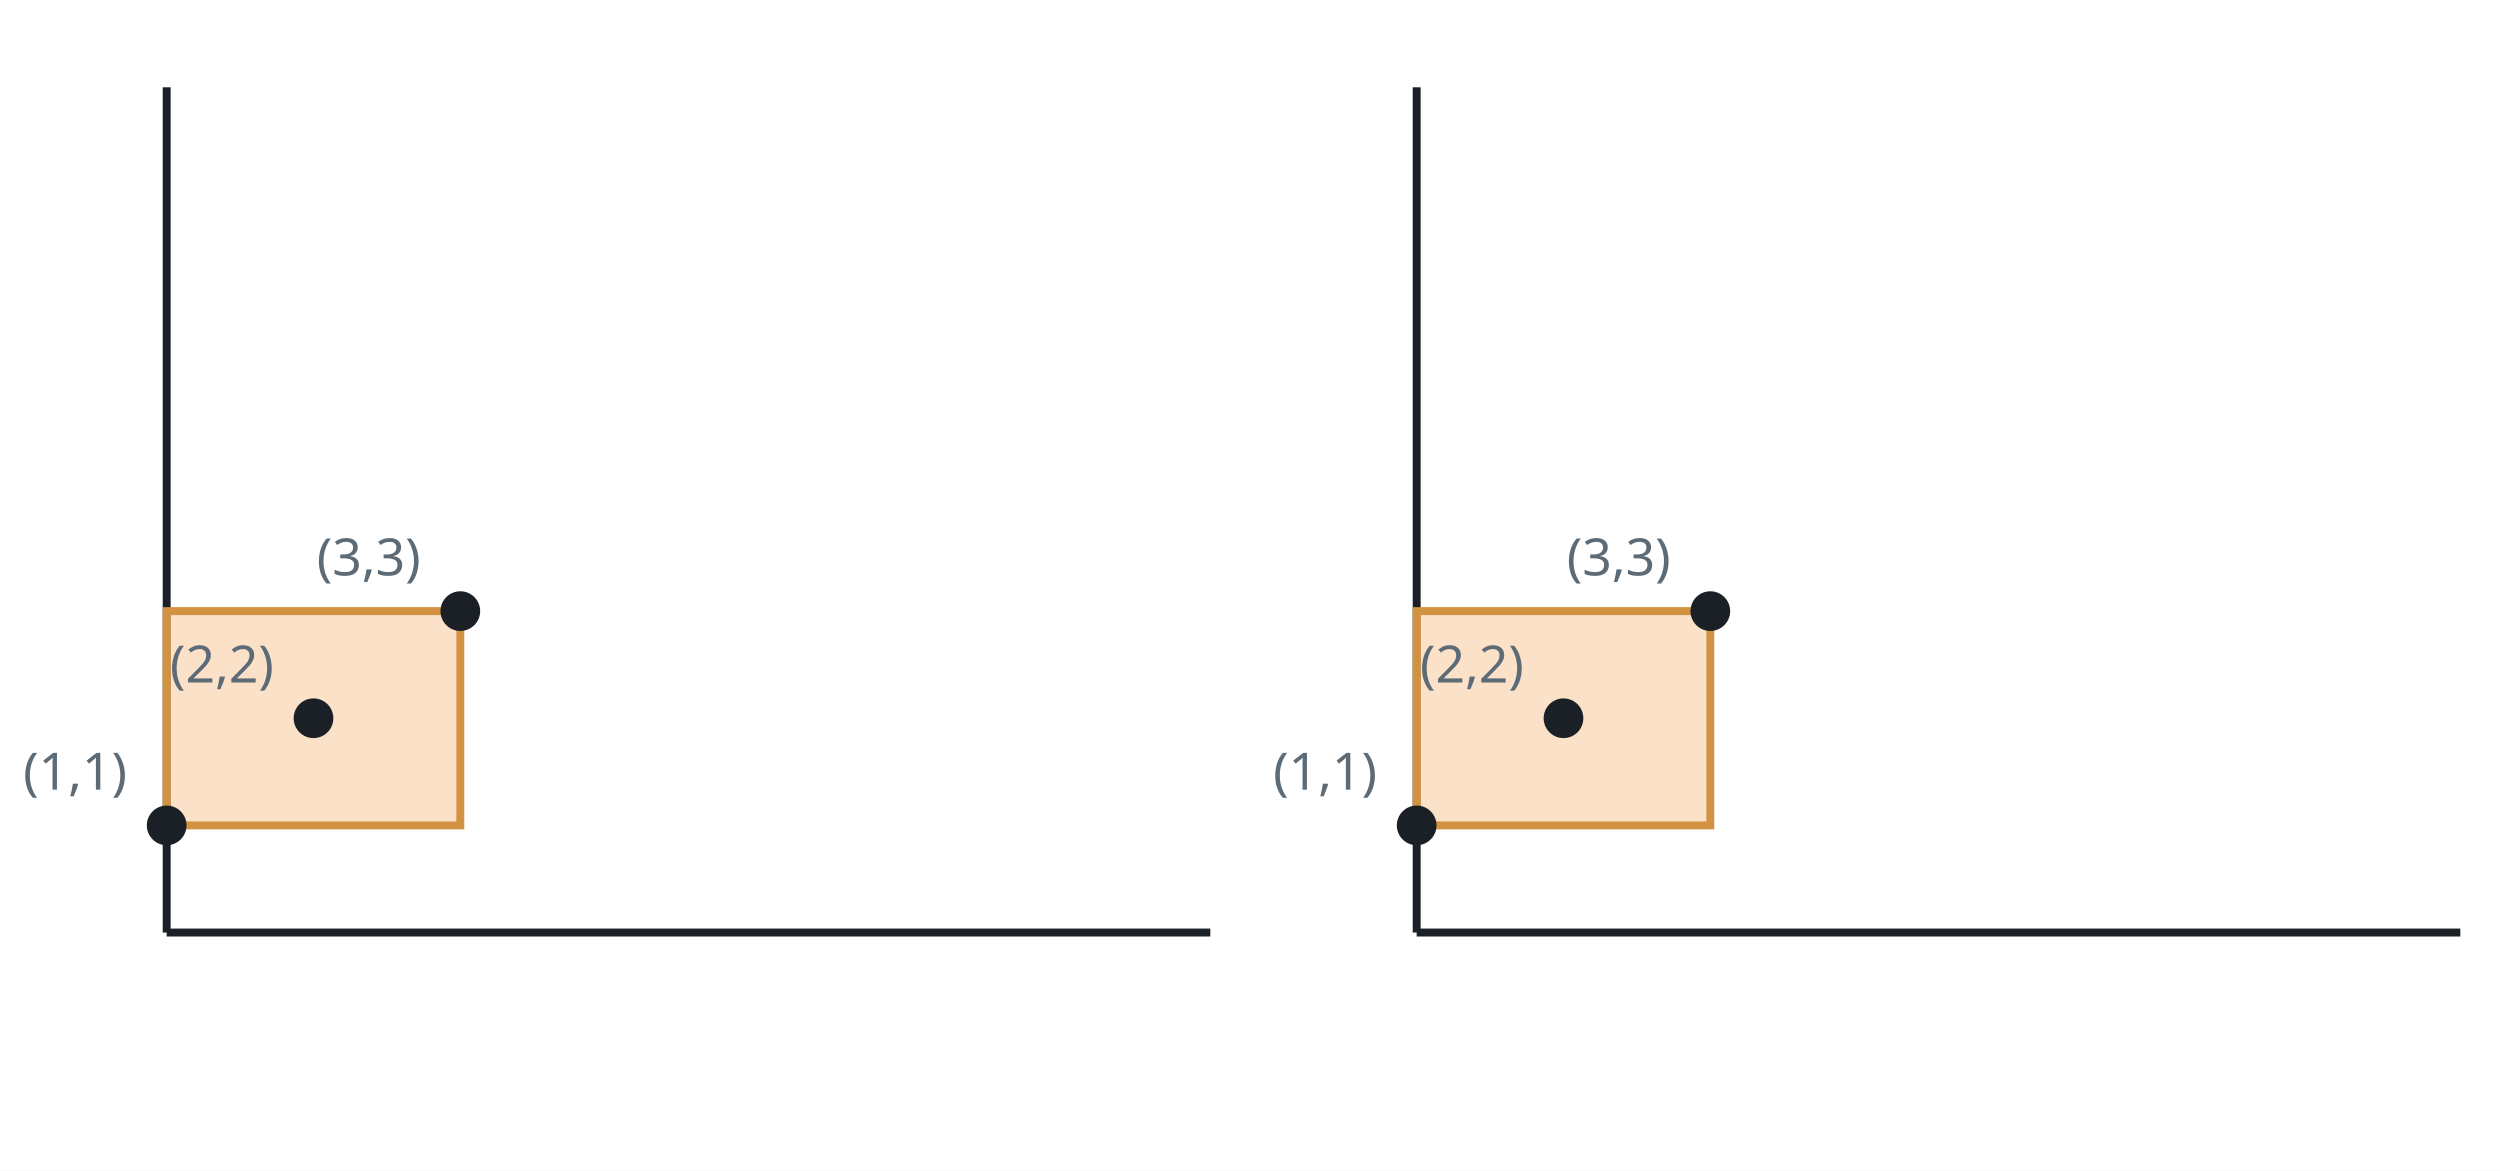
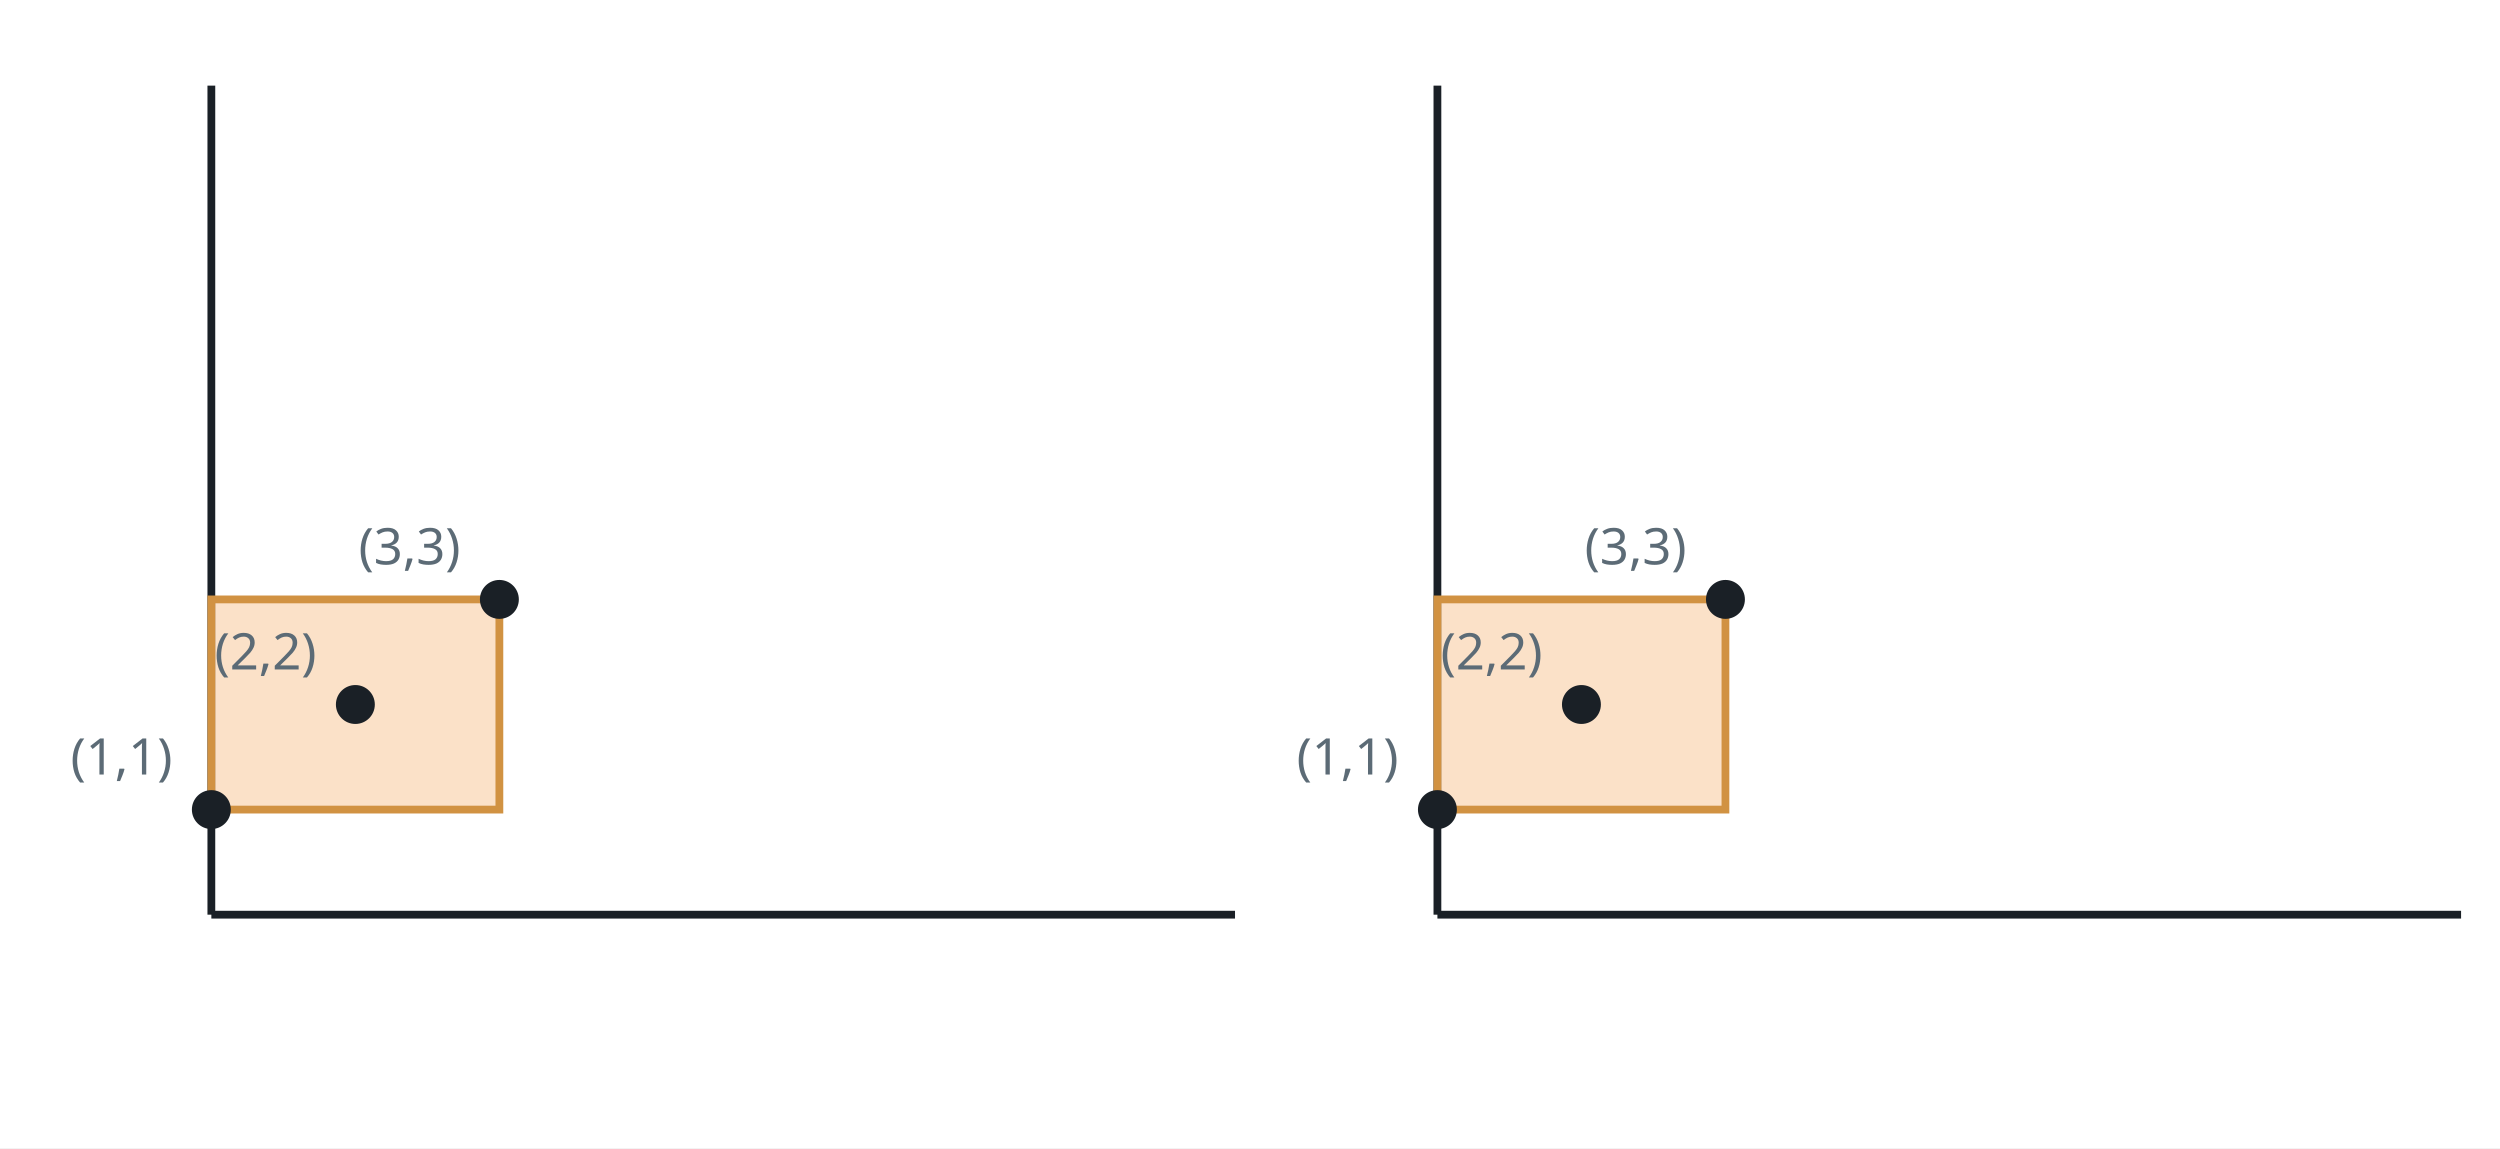
- <svg xmlns="http://www.w3.org/2000/svg" viewBox="0 0 630 295" font-family="IBM Plex Sans, system-ui, sans-serif" font-size="14">
-   <rect width="100%" height="100%" fill="#ffffff" />
+ <svg xmlns="http://www.w3.org/2000/svg" viewBox="-12.3 0 642.3 295" font-family="IBM Plex Sans, system-ui, sans-serif" font-size="14">
+   <rect x="-12.3" y="0" width="642.3" height="295" fill="#ffffff" />
  <g transform="translate(0,10)">
    <line x1="42" y1="12" x2="42" y2="225" stroke="#1a2026" stroke-width="2" />
    <line x1="42" y1="225" x2="305" y2="225" stroke="#1a2026" stroke-width="2" />
    <rect x="42" y="144" width="74" height="54" fill="#f7c99b" fill-opacity=".55" stroke="#d19242" stroke-width="2" />
    <circle cx="42" cy="198" r="5" fill="#1a2026" />
    <text x="32" y="189" text-anchor="end" fill="#5c6b76" font-size="13">(1,1)</text>
    <circle cx="79" cy="171" r="5" fill="#1a2026" />
    <text x="69" y="162" text-anchor="end" fill="#5c6b76" font-size="13">(2,2)</text>
    <circle cx="116" cy="144" r="5" fill="#1a2026" />
    <text x="106" y="135" text-anchor="end" fill="#5c6b76" font-size="13">(3,3)</text>
  </g>
  <g transform="translate(315,10)">
    <line x1="42" y1="12" x2="42" y2="225" stroke="#1a2026" stroke-width="2" />
    <line x1="42" y1="225" x2="305" y2="225" stroke="#1a2026" stroke-width="2" />
    <rect x="42" y="144" width="74" height="54" fill="#f7c99b" fill-opacity=".55" stroke="#d19242" stroke-width="2" />
    <circle cx="42" cy="198" r="5" fill="#1a2026" />
    <text x="32" y="189" text-anchor="end" fill="#5c6b76" font-size="13">(1,1)</text>
    <circle cx="79" cy="171" r="5" fill="#1a2026" />
    <text x="69" y="162" text-anchor="end" fill="#5c6b76" font-size="13">(2,2)</text>
    <circle cx="116" cy="144" r="5" fill="#1a2026" />
    <text x="106" y="135" text-anchor="end" fill="#5c6b76" font-size="13">(3,3)</text>
  </g>
</svg>
